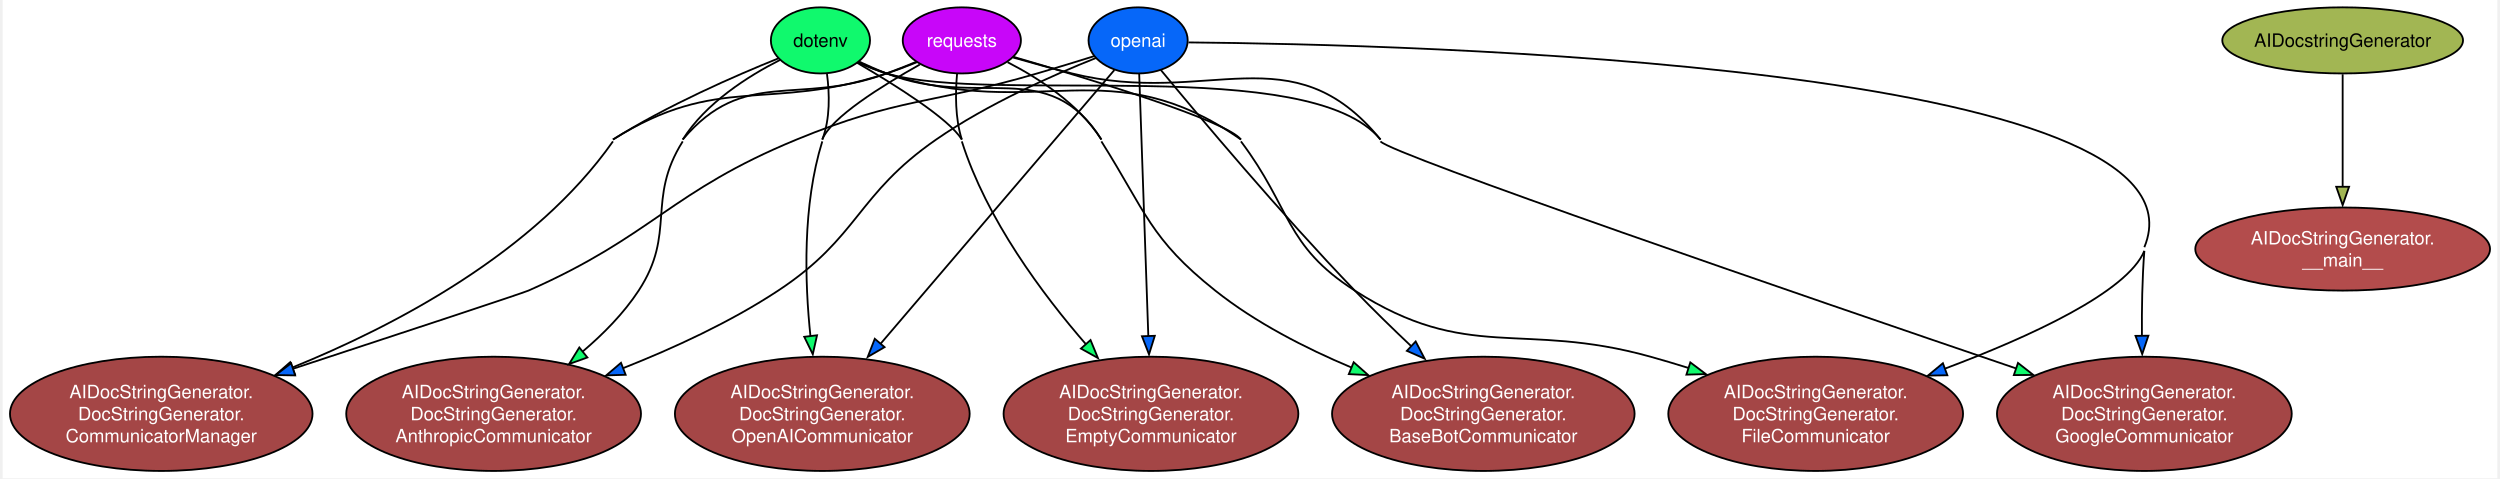
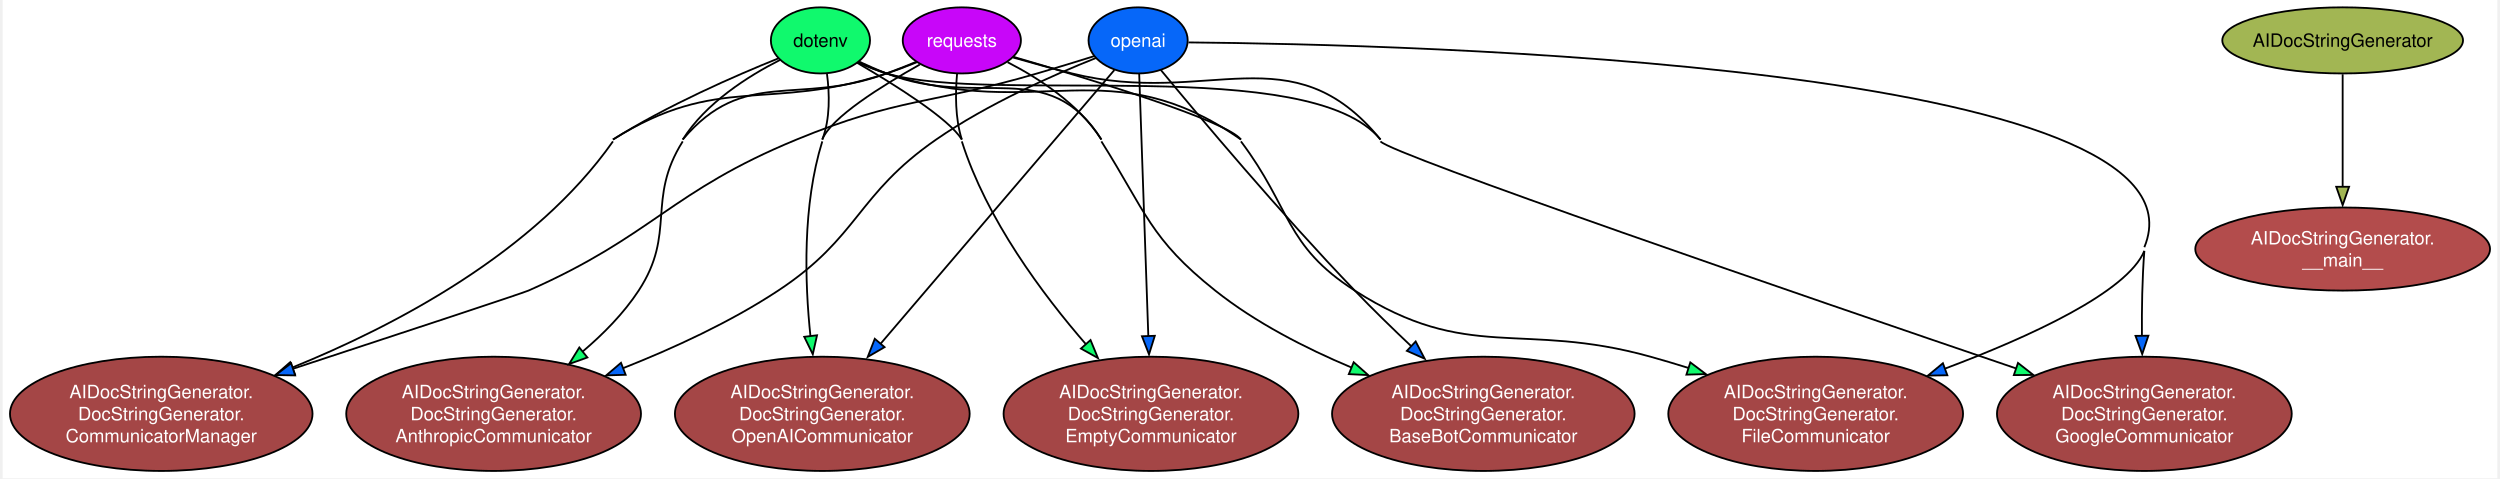
<svg xmlns="http://www.w3.org/2000/svg" width="1359pt" height="260pt" viewBox="0.00 0.00 1358.63 260.48">
  <g id="graph0" class="graph" transform="scale(1 1) rotate(0) translate(4 256.48)">
    <style>.edge&gt;path:hover{stroke-width:8}</style>
    <polygon fill="white" stroke="none" points="-4,4 -4,-256.48 1354.63,-256.48 1354.63,4 -4,4" />
    <g id="node1" class="node">
      <style>.edge&gt;path:hover{stroke-width:8}</style>
      <ellipse fill="#a44646" stroke="black" cx="1162.38" cy="-31.11" rx="80.26" ry="31.11" />
      <text text-anchor="middle" x="1162.38" y="-39.61" font-family="Helvetica,sans-Serif" font-size="10.00" fill="#ffffff">AIDocStringGenerator.</text>
      <text text-anchor="middle" x="1162.38" y="-27.61" font-family="Helvetica,sans-Serif" font-size="10.00" fill="#ffffff">DocStringGenerator.</text>
      <text text-anchor="middle" x="1162.38" y="-15.61" font-family="Helvetica,sans-Serif" font-size="10.00" fill="#ffffff">GoogleCommunicator</text>
    </g>
    <g id="node2" class="node">
      <style>.edge&gt;path:hover{stroke-width:8}</style>
      <ellipse fill="#a44646" stroke="black" cx="802.38" cy="-31.11" rx="82.38" ry="31.11" />
      <text text-anchor="middle" x="802.38" y="-39.61" font-family="Helvetica,sans-Serif" font-size="10.00" fill="#ffffff">AIDocStringGenerator.</text>
      <text text-anchor="middle" x="802.38" y="-27.61" font-family="Helvetica,sans-Serif" font-size="10.00" fill="#ffffff">DocStringGenerator.</text>
      <text text-anchor="middle" x="802.38" y="-15.61" font-family="Helvetica,sans-Serif" font-size="10.00" fill="#ffffff">BaseBotCommunicator</text>
    </g>
    <g id="node3" class="node">
      <style>.edge&gt;path:hover{stroke-width:8}</style>
      <ellipse fill="#a44646" stroke="black" cx="263.38" cy="-31.11" rx="80.26" ry="31.11" />
      <text text-anchor="middle" x="263.38" y="-39.61" font-family="Helvetica,sans-Serif" font-size="10.00" fill="#ffffff">AIDocStringGenerator.</text>
      <text text-anchor="middle" x="263.38" y="-27.61" font-family="Helvetica,sans-Serif" font-size="10.00" fill="#ffffff">DocStringGenerator.</text>
      <text text-anchor="middle" x="263.38" y="-15.61" font-family="Helvetica,sans-Serif" font-size="10.00" fill="#ffffff">AnthropicCommunicator</text>
    </g>
    <g id="node4" class="node">
      <style>.edge&gt;path:hover{stroke-width:8}</style>
      <ellipse fill="#a44646" stroke="black" cx="82.38" cy="-31.11" rx="82.38" ry="31.11" />
      <text text-anchor="middle" x="82.38" y="-39.61" font-family="Helvetica,sans-Serif" font-size="10.00" fill="#ffffff">AIDocStringGenerator.</text>
      <text text-anchor="middle" x="82.38" y="-27.61" font-family="Helvetica,sans-Serif" font-size="10.00" fill="#ffffff">DocStringGenerator.</text>
      <text text-anchor="middle" x="82.38" y="-15.61" font-family="Helvetica,sans-Serif" font-size="10.00" fill="#ffffff">CommunicatorManager</text>
    </g>
    <g id="node5" class="node">
      <style>.edge&gt;path:hover{stroke-width:8}</style>
      <ellipse fill="#a44646" stroke="black" cx="621.38" cy="-31.11" rx="80.26" ry="31.11" />
      <text text-anchor="middle" x="621.38" y="-39.61" font-family="Helvetica,sans-Serif" font-size="10.00" fill="#ffffff">AIDocStringGenerator.</text>
      <text text-anchor="middle" x="621.38" y="-27.61" font-family="Helvetica,sans-Serif" font-size="10.00" fill="#ffffff">DocStringGenerator.</text>
      <text text-anchor="middle" x="621.38" y="-15.61" font-family="Helvetica,sans-Serif" font-size="10.00" fill="#ffffff">EmptyCommunicator</text>
    </g>
    <g id="node6" class="node">
      <style>.edge&gt;path:hover{stroke-width:8}</style>
      <ellipse fill="#a44646" stroke="black" cx="983.38" cy="-31.11" rx="80.26" ry="31.11" />
      <text text-anchor="middle" x="983.38" y="-39.61" font-family="Helvetica,sans-Serif" font-size="10.00" fill="#ffffff">AIDocStringGenerator.</text>
      <text text-anchor="middle" x="983.38" y="-27.61" font-family="Helvetica,sans-Serif" font-size="10.00" fill="#ffffff">DocStringGenerator.</text>
      <text text-anchor="middle" x="983.38" y="-15.61" font-family="Helvetica,sans-Serif" font-size="10.00" fill="#ffffff">FileCommunicator</text>
    </g>
    <g id="node7" class="node">
      <style>.edge&gt;path:hover{stroke-width:8}</style>
      <ellipse fill="#a44646" stroke="black" cx="442.38" cy="-31.11" rx="80.26" ry="31.11" />
      <text text-anchor="middle" x="442.38" y="-39.61" font-family="Helvetica,sans-Serif" font-size="10.00" fill="#ffffff">AIDocStringGenerator.</text>
      <text text-anchor="middle" x="442.38" y="-27.61" font-family="Helvetica,sans-Serif" font-size="10.00" fill="#ffffff">DocStringGenerator.</text>
      <text text-anchor="middle" x="442.38" y="-15.61" font-family="Helvetica,sans-Serif" font-size="10.00" fill="#ffffff">OpenAICommunicator</text>
    </g>
    <g id="node8" class="node">
      <style>.edge&gt;path:hover{stroke-width:8}</style>
      <ellipse fill="#b34c4c" stroke="black" cx="1270.38" cy="-120.85" rx="80.26" ry="22.63" />
      <text text-anchor="middle" x="1270.38" y="-123.35" font-family="Helvetica,sans-Serif" font-size="10.00" fill="#ffffff">AIDocStringGenerator.</text>
      <text text-anchor="middle" x="1270.38" y="-111.35" font-family="Helvetica,sans-Serif" font-size="10.00" fill="#ffffff">__main__</text>
    </g>
    <g id="node9" class="node">
      <style>.edge&gt;path:hover{stroke-width:8}</style>
      <ellipse fill="#a2b653" stroke="black" cx="1270.38" cy="-234.48" rx="65.55" ry="18" />
-       <text text-anchor="middle" x="1270.38" y="-230.98" font-family="Helvetica,sans-Serif" font-size="10.00" fill="#000000">AIDocstringGenerator</text>
+       <text text-anchor="middle" x="1270.38" y="-230.98" font-family="Helvetica,sans-Serif" font-size="10.00" fill="#000000">AIDocStringGenerator</text>
    </g>
    <g id="edge1" class="edge">
      <style>.edge&gt;path:hover{stroke-width:8}</style>
      <path fill="none" stroke="black" d="M1270.38,-216.04C1270.38,-199.66 1270.38,-174.74 1270.38,-154.65" />
      <polygon fill="#a2b653" stroke="black" points="1273.88,-154.77 1270.38,-144.77 1266.88,-154.77 1273.88,-154.77" />
    </g>
    <g id="node10" class="node">
      <style>.edge&gt;path:hover{stroke-width:8}</style>
      <ellipse fill="#10f96d" stroke="black" cx="441.38" cy="-234.48" rx="27" ry="18" />
      <text text-anchor="middle" x="441.38" y="-230.98" font-family="Helvetica,sans-Serif" font-size="10.00" fill="#000000">dotenv</text>
    </g>
    <g id="edge2" class="edge">
      <style>.edge&gt;path:hover{stroke-width:8}</style>
      <path fill="none" stroke="black" d="M461.89,-222.47C466.85,-220.18 472.21,-218.01 477.38,-216.48 535.22,-199.4 708.24,-227.2 746.38,-180.48" />
      <path fill="none" stroke="black" d="M746.38,-179.48C752.09,-172.48 975.65,-95.65 1092.62,-55.8" />
      <polygon fill="#10f96d" stroke="black" points="1093.57,-58.83 1101.91,-52.29 1091.31,-52.2 1093.57,-58.83" />
    </g>
    <g id="edge3" class="edge">
      <style>.edge&gt;path:hover{stroke-width:8}</style>
      <path fill="none" stroke="black" d="M462.48,-222.9C467.32,-220.65 472.48,-218.38 477.38,-216.48 528.11,-196.81 565.33,-226.48 594.38,-180.48" />
      <path fill="none" stroke="black" d="M594.38,-179.48C618.63,-141.07 620.83,-126.51 656.38,-98.23 678.29,-80.79 705.54,-66.85 730.54,-56.34" />
      <polygon fill="#10f96d" stroke="black" points="731.78,-59.21 739.72,-52.2 729.14,-52.73 731.78,-59.21" />
    </g>
    <g id="edge4" class="edge">
      <style>.edge&gt;path:hover{stroke-width:8}</style>
      <path fill="none" stroke="black" d="M419.3,-223.8C402.05,-215.05 378.94,-200.45 366.38,-180.48" />
      <path fill="none" stroke="black" d="M366.38,-179.48C346.33,-147.61 363.03,-129.71 342.38,-98.23 334.25,-85.83 323.1,-74.53 311.74,-64.92" />
      <polygon fill="#10f96d" stroke="black" points="314.45,-61.8 304.48,-58.23 310.05,-67.24 314.45,-61.8" />
    </g>
    <g id="edge5" class="edge">
      <style>.edge&gt;path:hover{stroke-width:8}</style>
      <path fill="none" stroke="black" d="M328.38,-179.48C285.84,-118.97 209.81,-79.06 153.5,-56.22" />
      <polygon fill="#10f96d" stroke="black" points="155.17,-52.71 144.58,-52.28 152.59,-59.22 155.17,-52.71" />
      <path fill="none" stroke="black" d="M418.44,-224.68C394.99,-215.23 357.9,-199.06 328.38,-180.48" />
    </g>
    <g id="edge6" class="edge">
      <style>.edge&gt;path:hover{stroke-width:8}</style>
      <path fill="none" stroke="black" d="M518.38,-179.48C531.84,-137.1 562.21,-96.26 586.5,-68.37" />
      <polygon fill="#10f96d" stroke="black" points="588.47,-71.29 592.5,-61.49 583.24,-66.64 588.47,-71.29" />
      <path fill="none" stroke="black" d="M461.37,-222.26C481.79,-210.39 511.43,-191.83 518.38,-180.48" />
    </g>
    <g id="edge7" class="edge">
      <style>.edge&gt;path:hover{stroke-width:8}</style>
      <path fill="none" stroke="black" d="M670.38,-179.48C697.73,-143.21 694.12,-122.72 732.38,-98.23 794.13,-58.69 822.74,-81.88 893.38,-62.23 900.2,-60.33 907.28,-58.21 914.32,-56.02" />
      <polygon fill="#10f96d" stroke="black" points="915.12,-59.12 923.58,-52.75 912.99,-52.45 915.12,-59.12" />
      <path fill="none" stroke="black" d="M461.95,-222.66C466.9,-220.37 472.25,-218.14 477.38,-216.48 560.4,-189.63 598.87,-230.49 670.38,-180.48" />
    </g>
    <g id="edge8" class="edge">
      <style>.edge&gt;path:hover{stroke-width:8}</style>
      <path fill="none" stroke="black" d="M442.38,-179.48C431.59,-144.77 432.78,-103.21 435.97,-73.08" />
      <polygon fill="#10f96d" stroke="black" points="439.52,-73.88 437.21,-63.53 432.56,-73.05 439.52,-73.88" />
      <path fill="none" stroke="black" d="M444.94,-216.2C446.35,-205.55 446.75,-191.81 442.38,-180.48" />
    </g>
    <g id="node11" class="node">
      <style>.edge&gt;path:hover{stroke-width:8}</style>
      <ellipse fill="#0667f9" stroke="black" cx="614.38" cy="-234.48" rx="27" ry="18" />
      <text text-anchor="middle" x="614.38" y="-230.98" font-family="Helvetica,sans-Serif" font-size="10.00" fill="#ffffff">openai</text>
    </g>
    <g id="edge9" class="edge">
      <style>.edge&gt;path:hover{stroke-width:8}</style>
      <path fill="none" stroke="black" d="M1162.38,-119.85C1161.2,-104.73 1160.94,-88.09 1161.06,-73.4" />
      <polygon fill="#0667f9" stroke="black" points="1164.57,-73.66 1161.22,-63.61 1157.57,-73.56 1164.57,-73.66" />
    </g>
    <g id="edge10" class="edge">
      <style>.edge&gt;path:hover{stroke-width:8}</style>
      <path fill="none" stroke="black" d="M626.67,-218.46C647.65,-193.04 691.99,-140.24 732.38,-98.23 742.26,-87.95 753.32,-77.19 763.68,-67.4" />
      <polygon fill="#0667f9" stroke="black" points="765.54,-70.52 770.44,-61.13 760.75,-65.41 765.54,-70.52" />
    </g>
    <g id="edge11" class="edge">
      <style>.edge&gt;path:hover{stroke-width:8}</style>
      <path fill="none" stroke="black" d="M591.33,-224.86C568.25,-215.67 532.25,-199.8 504.38,-180.48 460.91,-150.35 462.53,-127.35 418.38,-98.23 392.39,-81.08 361.22,-66.76 333.67,-55.89" />
      <polygon fill="#0667f9" stroke="black" points="335.29,-52.37 324.7,-52.04 332.76,-58.9 335.29,-52.37" />
    </g>
    <g id="edge12" class="edge">
      <style>.edge&gt;path:hover{stroke-width:8}</style>
      <path fill="none" stroke="black" d="M590.33,-225.87C580.73,-222.87 569.55,-219.45 559.38,-216.48 501.42,-199.56 484.21,-203.47 428.38,-180.48 359.51,-152.12 350.5,-128.33 282.38,-98.23 279.22,-96.83 210.12,-74.05 154.02,-55.62" />
      <polygon fill="#0667f9" stroke="black" points="155.3,-52.03 144.71,-52.23 153.12,-58.68 155.3,-52.03" />
    </g>
    <g id="edge13" class="edge">
      <style>.edge&gt;path:hover{stroke-width:8}</style>
      <path fill="none" stroke="black" d="M614.97,-216.31C616.07,-184.9 618.41,-117.37 619.94,-73.39" />
      <polygon fill="#0667f9" stroke="black" points="623.47,-73.6 620.32,-63.48 616.48,-73.35 623.47,-73.6" />
    </g>
    <g id="edge14" class="edge">
      <style>.edge&gt;path:hover{stroke-width:8}</style>
      <path fill="none" stroke="black" d="M1162.38,-119.85C1153.07,-97.33 1099.82,-73.03 1053.8,-55.73" />
      <polygon fill="#0667f9" stroke="black" points="1055.09,-52.11 1044.5,-51.93 1052.67,-58.67 1055.09,-52.11" />
      <path fill="none" stroke="black" d="M641.8,-233.38C758.22,-232.33 1203.69,-221.79 1162.38,-121.85" />
    </g>
    <g id="edge15" class="edge">
      <style>.edge&gt;path:hover{stroke-width:8}</style>
      <path fill="none" stroke="black" d="M601.45,-218.34C574.66,-186.98 512.4,-114.1 474.2,-69.37" />
      <polygon fill="#0667f9" stroke="black" points="476.29,-67.43 467.13,-62.1 470.97,-71.97 476.29,-67.43" />
    </g>
    <g id="node12" class="node">
      <style>.edge&gt;path:hover{stroke-width:8}</style>
      <ellipse fill="#c806f9" stroke="black" cx="518.38" cy="-234.48" rx="32.17" ry="18" />
      <text text-anchor="middle" x="518.38" y="-230.98" font-family="Helvetica,sans-Serif" font-size="10.00" fill="#ffffff">requests</text>
    </g>
    <g id="edge16" class="edge">
      <style>.edge&gt;path:hover{stroke-width:8}</style>
      <path fill="none" stroke="black" d="M546.36,-225.14C556.42,-222.26 567.87,-219.09 578.38,-216.48 652.49,-198.06 698.09,-239.64 746.38,-180.48" />
    </g>
    <g id="edge17" class="edge">
      <style>.edge&gt;path:hover{stroke-width:8}</style>
      <path fill="none" stroke="black" d="M543.28,-222.61C560.44,-213.79 582.27,-199.66 594.38,-180.48" />
    </g>
    <g id="edge18" class="edge">
      <style>.edge&gt;path:hover{stroke-width:8}</style>
      <path fill="none" stroke="black" d="M493.35,-222.73C488.1,-220.58 482.58,-218.4 477.38,-216.48 428.72,-198.53 399.85,-220.1 366.38,-180.48" />
    </g>
    <g id="edge19" class="edge">
      <style>.edge&gt;path:hover{stroke-width:8}</style>
      <path fill="none" stroke="black" d="M493.9,-222.6C488.51,-220.41 482.8,-218.25 477.38,-216.48 412.6,-195.37 386.04,-216.77 328.38,-180.48" />
    </g>
    <g id="edge20" class="edge">
      <style>.edge&gt;path:hover{stroke-width:8}</style>
      <path fill="none" stroke="black" d="M515.79,-216.37C514.82,-205.79 514.7,-192.06 518.38,-180.48" />
    </g>
    <g id="edge21" class="edge">
      <style>.edge&gt;path:hover{stroke-width:8}</style>
      <path fill="none" stroke="black" d="M546.53,-225.5C588.32,-213.39 662.68,-190.69 670.38,-180.48" />
    </g>
    <g id="edge22" class="edge">
      <style>.edge&gt;path:hover{stroke-width:8}</style>
      <path fill="none" stroke="black" d="M495.51,-221.34C474.83,-209.75 446.96,-192.33 442.38,-180.48" />
    </g>
  </g>
</svg>
